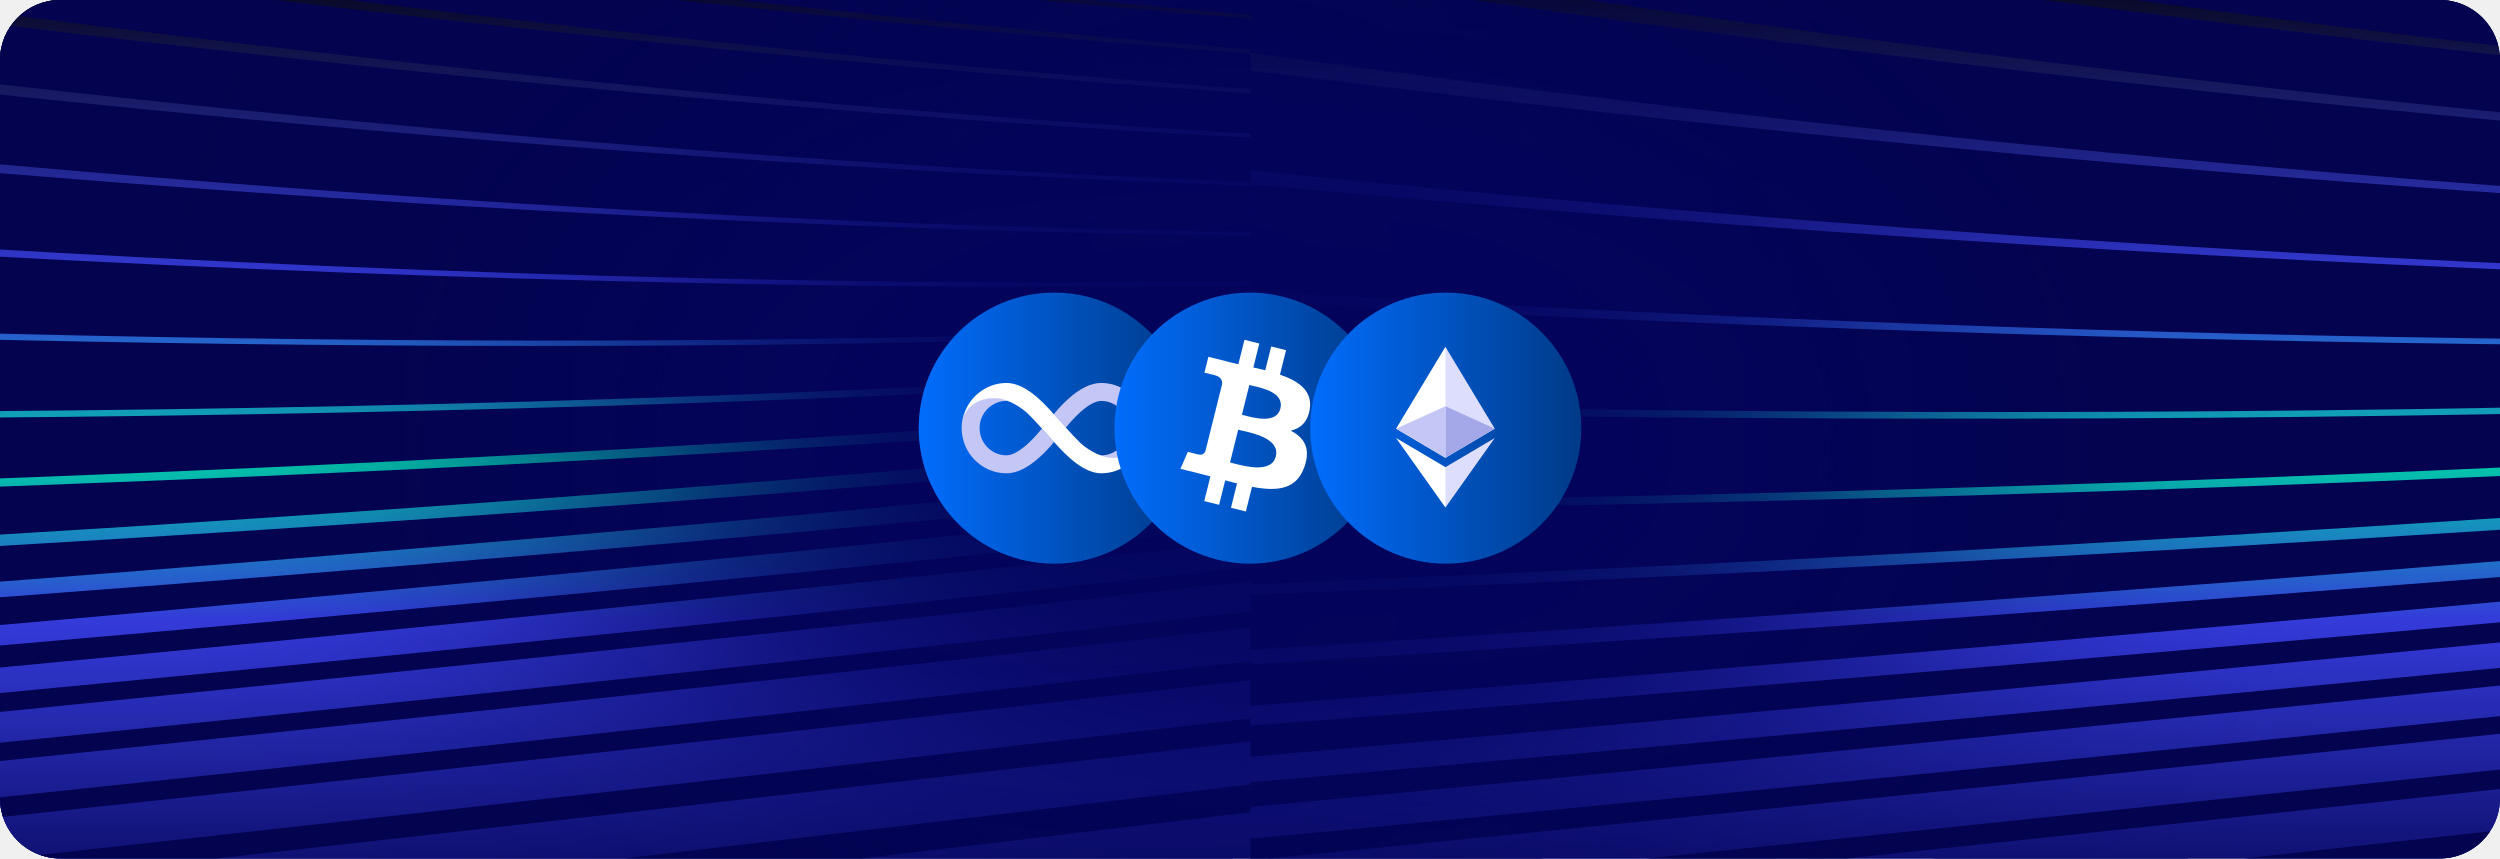
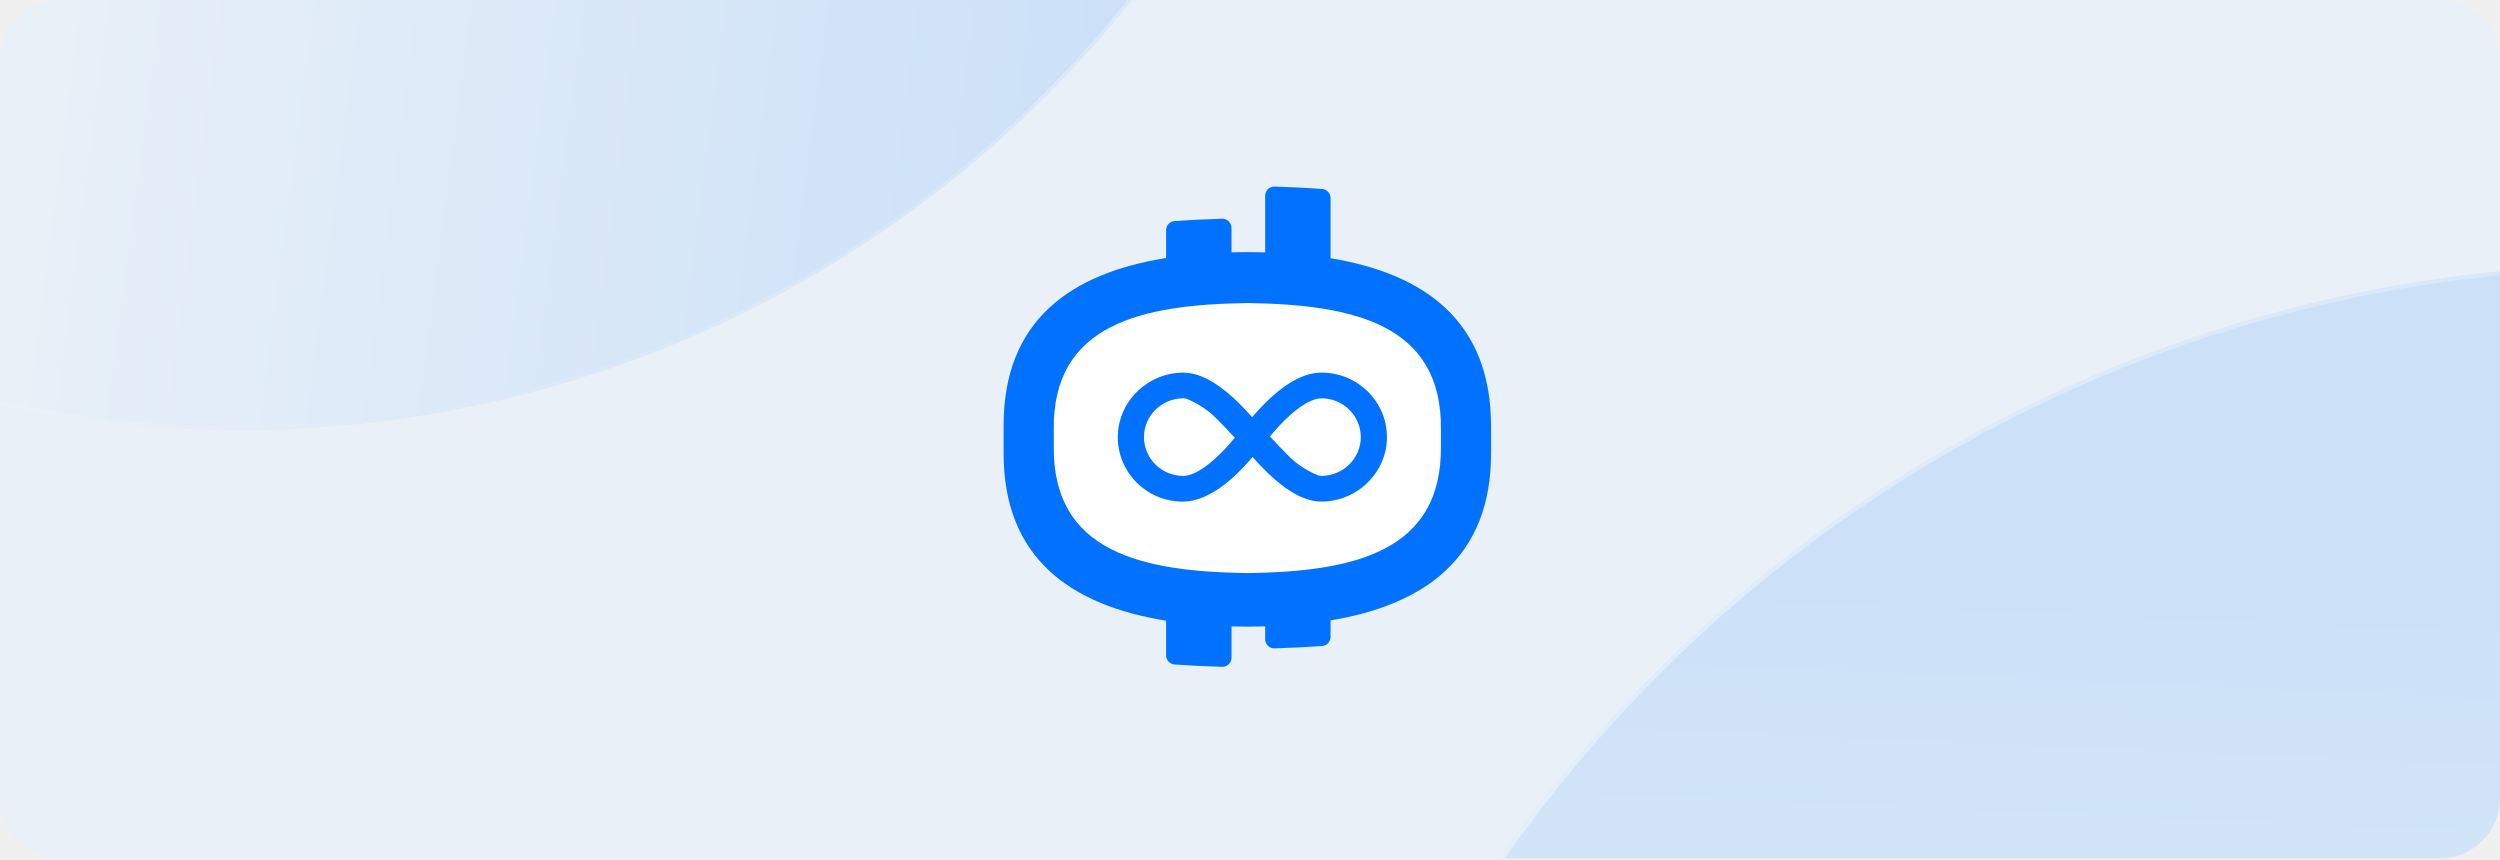
- <svg xmlns="http://www.w3.org/2000/svg" width="332" height="114" fill="none">
-   <g clip-path="url(#a)">
-     <rect width="332" height="114" fill="#03035C" rx="8" />
-     <g clip-path="url(#b)">
-       <path fill="url(#c)" d="M0 0h294.748v165.073H0z" transform="translate(-131 -26)" />
-       <path fill="url(#d)" d="M0 0h297.276v165.073H0z" transform="translate(-131 -26)" />
-       <path fill="#03035C" d="M270.284-6.445c22.806-1.96 4.375-9.547-47.038-19.555h-2.05c44.742 8.409 61.908 14.858 43.971 16.87C239.57-6.246 144.549-12.64 34.091-26H26.81C139.956-11.3 240.078-3.848 270.284-6.445ZM109.823 139.073c71.473-9.422 130.561-17.356 180.709-24.215v-5.459c-60.004 8.172-132.857 17.837-224.418 29.674h43.709ZM275.051-3.405C304.283-5.325 286.36-14.182 229.423-26h-2.601c50.73 10.078 68.231 17.701 44.683 19.735C239.947-3.545 137.049-11.01 20.282-26h-8.7C130.479-9.582 238.466-.993 275.052-3.405Zm15.481 142.478v-2.5c-5.276.821-10.669 1.654-16.149 2.5h16.149Zm-288.29 0c122.466-14.927 214.986-26.565 288.29-36.089V98.43c-80.819 10.544-185.244 23.595-327.403 40.643H2.242Zm215.945 0c26.063-3.759 50.091-7.247 72.345-10.503v-6.566a34044.262 34044.262 0 0 1-119.979 17.069h47.634Zm-320.313 0c176.249-20.047 300.021-34.806 392.658-46.426v-3.8c-98.436 12.493-232.573 28.436-427.415 50.226h34.757Zm-153.493-4.117C5.298 108.637 173.868 89.983 290.532 75.697v-2.664C174.275 87.569 4.845 106.236-255.619 131.707v3.249Zm0-16.384C4.553 95.242 175.409 77.095 290.532 62.573v-1.931c-114.353 14.7-286.89 32.537-546.151 53.77v4.16Zm53.995 20.501C28.931 114.458 181.673 97.01 290.532 83.618V80.44c-113.612 14.22-276.078 32.713-524.648 58.634h32.492Zm-53.995-12.702c260.65-24.945 430.141-43.303 546.151-57.638v-2.258C175.074 81.053 4.386 99.32-255.619 122.935v3.436Zm446.494-151.83c-.218-.172-.596-.352-1.12-.541h-7.02c-1.28 1.88-27.778 1.973-66.676 0h-4.87c49.291 2.987 82.971 3.115 79.686.54Zm9.579 1.423c-.277-.55-2.282-1.217-5.727-1.964h-4.376c.596.206 1.018.404 1.25.593 3.387 2.702-31.135 2.636-81.938-.44-.828-.048-1.642-.105-2.471-.153h-3.983c1.279.088 2.544.18 3.823.268 55.483 3.791 94.803 4.38 93.422 1.696ZM167.632-26H134.04c15.306.448 27.022.43 33.592 0Zm14.332 0h-12.065c-6.948.654-21.861.69-41.979 0h-7.428c35.453 1.727 59.568 1.656 61.472 0Zm28.258 3.55c.29-.888-3.983-2.113-11.92-3.55h-2.82c3.46.764 5.466 1.454 5.742 2.02 1.439 2.822-38.84 2.285-95.936-1.598-2.021-.137-4.027-.282-6.033-.422h-3.72c2.18.167 4.346.338 6.526.505 61.952 4.692 107.26 5.813 108.161 3.045Zm9.811 1.753c1.483-1.173-5.451-3.05-18.809-5.303h-1.875c7.835 1.459 12.021 2.706 11.716 3.62-.96 2.909-47.46 1.832-111.214-2.974-2.79-.211-5.552-.43-8.314-.646h-3.692c2.66.228 5.32.453 7.995.677 68.783 5.72 120.632 7.46 124.193 4.626Zm36.529 8.76c12.733-1.885-3.925-7.218-42.881-14.063h-1.322c31.891 5.522 46.093 9.894 36.92 11.726-15.16 3.031-92.331-1.2-186.843-11.142-1.831-.193-3.648-.39-5.48-.584h-5.334c.872.101 1.73.202 2.616.303 99.483 11.335 183.122 16.598 202.324 13.76Zm-8.358-2.46c8.91-1.775-5.829-6.116-38.229-11.603h-1.163c25.408 4.305 37.357 7.763 31.397 9.433-10.785 3.044-79.351-.233-165.592-8.642-2.689-.264-5.349-.527-7.995-.791h-4.709c1.904.206 3.823.409 5.742.61 91.372 9.67 166.129 13.87 180.549 10.993Zm15.8 5.11c17.356-1.947-.552-8.361-45.918-16.713h-1.643c38.418 6.893 54.393 12.258 41.253 14.204C237.52-8.81 150.959-14.13 47.871-25.806c-.552-.067-1.104-.133-1.671-.194h-6.193C147.065-12.925 239.498-6.537 264.005-9.287Zm-24.812-7.39c5.77-1.617-6.571-5.053-32.401-9.323h-1.177c19.085 3.22 28.49 5.86 25.089 7.32-7.036 3.022-67.621.584-145.998-6.472-3.096-.281-6.163-.563-9.245-.848h-4.2c2.529.255 5.072.505 7.63.756 83.553 8.189 150.039 11.462 160.302 8.567Zm-9.449-2.1c3.3-1.42-6.366-4.03-25.786-7.223h-1.396c13.155 2.276 19.9 4.178 18.374 5.386-3.751 2.979-57.024 1.266-127.9-4.595-3.14-.26-6.266-.523-9.376-.791h-3.823c2.776.26 5.567.518 8.358.769 75.993 6.88 134.863 9.331 141.549 6.454ZM-255.619 93.44C.161 80.08 179.682 63.308 290.532 47.84v-1.49C178.301 61.745-3.218 76.363-255.619 83.196V93.44ZM236.735-26h-3.198c33.069 6.963 52.213 12.767 56.995 16.73v-1.621c-9.187-4.038-27.08-9.178-53.797-15.11Zm-299.564 0H-82.58C53.555-1.67 198.579 12.394 270.37 11.037c7.646-.146 14.347-.449 20.161-.884V6.705c-3.881.272-8.213.478-13.024.61C214.045 9.068 75.33-3.457-62.829-26Zm339.13 22.793C238.145-.681 127.106-9.279 4.315-26H-6.136C117.963-7.767 234.235 2.039 277.973-.154c5.248-.263 9.405-.68 12.559-1.225v-4.38c-2.049 1.177-6.686 2.056-14.231 2.552ZM-36.371-26h-15.776C80.723-3.818 215.237 8.708 276.287 7.043c5.364-.145 10.088-.387 14.245-.72V2.925c-3.154.277-6.716.492-10.713.642C225.891 5.606 97.177-5.51-36.371-26ZM-255.619 110.98c259.371-21.154 432.234-39.07 546.151-53.87v-1.692C177.72 70.255 2.622 87.496-255.619 105.447v5.534ZM245.239-26h-3.983c23.431 5.294 39.799 9.947 49.276 13.751v-.742c-10.001-3.752-25.016-8.124-45.293-13.01Zm34.9 0h-7.181c6.512 1.937 12.356 3.805 17.574 5.593v-2.03c-.727-.264-1.468-.527-2.224-.795A473.027 473.027 0 0 0 280.139-26Zm-24.987 0h-4.87c17.385 4.262 30.729 8.123 40.25 11.524v-.866c-8.983-3.224-20.714-6.792-35.38-10.658Zm31.862 0c1.192.395 2.37.79 3.518 1.186V-26h-3.518Zm-19.23.303c-.335-.101-.698-.202-1.047-.303h-5.96c11.876 3.194 21.775 6.177 29.755 8.927v-1.305c-6.468-2.302-14.012-4.744-22.748-7.319ZM-14.316-26h-12.75C101.711-5.847 226.763 5.264 278.554 3.322c4.607-.172 8.576-.435 11.977-.778V-.914c-3.038.422-6.788.756-11.309.985C233.668 2.368 114.097-7.447-14.316-26Zm-241.303 57.163V49.28c75.475 3.55 152.154 5.474 226.724 5.435 140.739-.07 248.245-7.662 319.427-18.154v-1.981c-52.285 6.854-125.836 11.392-220.435 11.357-102.7-.044-216.613-5.413-325.716-14.775Zm0 19.695v16.104c25.354.194 50.576.247 75.575.149 213.481-.838 372.329-12.544 470.576-26.999v-1.7C218.129 48.284 110.681 55.41-30.245 55.595c-73.418.096-149.537-1.573-225.374-4.736Zm0 17.38V81.82c252.006-6.708 434.763-21.938 546.151-37.982V42.3c-99.788 13.782-258.68 24.924-473.915 25.964-23.833.115-47.935.105-72.236-.025Zm0 34.629C2.574 84.86 178.301 67.333 290.532 52.234v-1.542C179.086 65.695.608 81.989-255.619 95.289v7.578Zm0-92.38v18.325C-148.497 39.106-33.842 45.116 70.387 45.23c95.094.106 168.761-4.801 220.145-12.178v-2.337c-37.488 4.569-87.956 7.407-151.754 7.376-118.83-.057-264.601-10.368-394.397-27.604ZM-134.858-26h-32.691C-27.604 3.036 143.648 20.724 243.756 20.03c18.577-.128 34.086-.835 46.776-2.004v-3.47c-8.431.602-18.199.993-29.42 1.133C173.301 16.796 10.578 1.024-134.858-26Zm-50.307 0h-43.481c140.32 31.637 328.977 51.535 448.709 51.183 28.708-.083 52.067-1.252 70.469-3.22v-3.339c-12.661 1.028-27.821 1.66-45.701 1.793C140.9 21.184-37.144 3.483-185.165-26Zm-70.454 16.528V7.096C-129.794 25.89 17.768 37.37 138.473 37.502c64.568.075 115.196-3.035 152.059-8.013V26.76c-26.586 2.904-60.963 4.643-103.611 4.679-125.691.105-300.276-15.492-442.54-40.912ZM-94.995-26h-25.221C18.334.607 175.409 16.374 259.963 15.342c11.832-.145 21.978-.584 30.569-1.278v-3.489c-5.582.37-11.876.633-18.94.769C196.994 12.785 47.145-1.283-94.995-26Zm-155.26 0h-5.364v12.082c136.031 27.551 314.218 44.888 441.9 44.857 43.433-.014 78.029-1.938 104.251-5.14v-3.085c-18.548 1.762-41.616 2.812-69.554 2.909C96.654 26.049-100.352 6.133-250.255-26Z" />
-       <path fill="url(#e)" d="M0 0h294.748v165.073H0z" transform="translate(166.068 -26)" />
-       <g clip-path="url(#f)">
-         <path fill="#03035C" d="M567.352-6.445c22.807-1.96 4.375-9.547-47.038-19.555h-2.049c44.741 8.409 61.908 14.858 43.97 16.87C536.638-6.246 441.617-12.64 331.16-26h-7.283C437.024-11.3 537.147-3.848 567.352-6.445ZM406.891 139.073c71.473-9.422 130.561-17.356 180.709-24.215v-5.459c-60.003 8.172-132.857 17.837-224.418 29.674h43.709ZM572.12-3.405c29.231-1.92 11.309-10.777-45.628-22.595h-2.602C574.62-15.922 592.121-8.3 568.573-6.265 537.016-3.545 434.117-11.01 317.351-26h-8.7C427.547-9.582 535.533-.993 572.12-3.405Zm15.48 142.478v-2.5c-5.276.821-10.669 1.654-16.149 2.5H587.6Zm-288.29 0c122.466-14.927 214.986-26.565 288.29-36.089V98.43c-80.819 10.544-185.244 23.595-327.402 40.643h39.112Zm215.946 0c26.062-3.759 50.09-7.247 72.344-10.503v-6.566a34040.927 34040.927 0 0 1-119.978 17.069h47.634Zm-320.314 0c176.249-20.047 300.022-34.806 392.658-46.426v-3.8c-98.436 12.493-232.572 28.436-427.415 50.226h34.757ZM41.45 134.956c260.916-26.319 429.486-44.973 546.15-59.259v-2.664c-116.257 14.536-285.686 33.203-546.15 58.674v3.249Zm0-16.384c260.172-23.33 431.027-41.477 546.15-55.999v-1.931c-114.353 14.7-286.89 32.537-546.15 53.77v4.16Zm53.994 20.501C326 114.458 478.742 97.01 587.6 83.618V80.44c-113.611 14.22-276.078 32.713-524.648 58.634h32.492ZM41.45 126.371C302.1 101.426 471.59 83.068 587.6 68.733v-2.258C472.143 81.053 301.454 99.32 41.45 122.935v3.436Zm446.493-151.83c-.218-.172-.596-.352-1.119-.541h-7.021c-1.279 1.88-27.778 1.973-66.676 0h-4.869c49.291 2.987 82.97 3.115 79.685.54Zm9.579 1.423c-.276-.55-2.282-1.217-5.727-1.964h-4.375c.596.206 1.017.404 1.25.593 3.387 2.702-31.136 2.636-81.939-.44-.828-.048-1.642-.105-2.471-.153h-3.982c1.279.088 2.543.18 3.822.268 55.484 3.791 94.803 4.38 93.422 1.696ZM464.7-26h-33.592c15.306.448 27.022.43 33.592 0Zm14.332 0h-12.064c-6.948.654-21.862.69-41.98 0h-7.427c35.452 1.727 59.567 1.656 61.471 0Zm28.258 3.55c.291-.888-3.983-2.113-11.919-3.55h-2.82c3.459.764 5.465 1.454 5.741 2.02 1.439 2.822-38.839 2.285-95.936-1.598-2.02-.137-4.026-.282-6.032-.422h-3.721c2.18.167 4.346.338 6.526.505 61.952 4.692 107.26 5.813 108.161 3.045Zm9.812 1.753c1.482-1.173-5.451-3.05-18.81-5.303h-1.875c7.835 1.459 12.021 2.706 11.716 3.62-.959 2.909-47.459 1.832-111.213-2.974-2.791-.211-5.553-.43-8.315-.646h-3.692c2.66.228 5.32.453 7.995.677 68.783 5.72 120.633 7.46 124.194 4.626Zm36.528 8.76c12.734-1.885-3.924-7.218-42.88-14.063h-1.323c31.891 5.522 46.093 9.894 36.921 11.726-15.161 3.031-92.332-1.2-186.843-11.142-1.832-.193-3.649-.39-5.48-.584h-5.335c.872.101 1.73.202 2.616.303C450.79-14.362 534.428-9.099 553.63-11.937Zm-8.358-2.46c8.911-1.775-5.829-6.116-38.229-11.603h-1.163c25.409 4.305 37.357 7.763 31.397 9.433-10.785 3.044-79.351-.233-165.591-8.642-2.69-.264-5.35-.527-7.995-.791h-4.71c1.905.206 3.823.409 5.742.61 91.372 9.67 166.13 13.87 180.549 10.993Zm15.801 5.11c17.355-1.947-.553-8.361-45.919-16.713h-1.643c38.419 6.893 54.393 12.258 41.253 14.204-20.176 2.987-106.736-2.333-209.824-14.01-.553-.067-1.105-.133-1.672-.194h-6.192C444.132-12.925 536.565-6.537 561.073-9.287Zm-24.813-7.39c5.771-1.617-6.57-5.053-32.4-9.323h-1.178c19.086 3.22 28.491 5.86 25.089 7.32-7.035 3.022-67.62.584-145.998-6.472a4908.9 4908.9 0 0 1-9.244-.848h-4.201c2.529.255 5.073.505 7.631.756 83.552 8.189 150.039 11.462 160.301 8.567Zm-9.448-2.1c3.299-1.42-6.367-4.03-25.787-7.223h-1.395c13.155 2.276 19.899 4.178 18.373 5.386-3.75 2.979-57.024 1.266-127.901-4.595-3.139-.26-6.264-.523-9.375-.791h-3.823c2.776.26 5.567.518 8.358.769 75.993 6.88 134.863 9.331 141.55 6.454ZM41.45 93.44c255.779-13.36 435.3-30.133 546.15-45.6v-1.49C475.37 61.745 293.851 76.363 41.45 83.196V93.44ZM533.803-26h-3.197c33.069 6.963 52.212 12.767 56.994 16.73v-1.621c-9.186-4.038-27.08-9.178-53.797-15.11ZM234.24-26h-19.752C350.623-1.67 495.647 12.394 567.439 11.037c7.646-.146 14.347-.449 20.161-.884V6.705c-3.881.272-8.212.478-13.024.61C511.113 9.068 372.398-3.457 234.24-26ZM573.37-3.207C535.213-.681 424.174-9.279 301.383-26h-10.451C415.031-7.767 531.303 2.039 575.041-.154c5.248-.263 9.405-.68 12.559-1.225v-4.38c-2.049 1.177-6.686 2.056-14.23 2.552ZM260.697-26h-15.775C377.791-3.818 512.305 8.708 573.355 7.043c5.364-.145 10.088-.387 14.245-.72V2.925c-3.154.277-6.715.492-10.712.642C522.96 5.606 394.245-5.51 260.697-26ZM41.45 110.98c259.371-21.154 432.233-39.07 546.15-53.87v-1.692C474.788 70.255 299.69 87.496 41.45 105.447v5.534ZM542.307-26h-3.983c23.432 5.294 39.799 9.947 49.276 13.751v-.742c-10-3.752-25.016-8.124-45.293-13.01Zm34.9 0h-7.18c6.512 1.937 12.355 3.805 17.573 5.593v-2.03c-.726-.264-1.468-.527-2.224-.795A470.147 470.147 0 0 0 577.207-26Zm-24.987 0h-4.869c17.385 4.262 30.728 8.123 40.249 11.524v-.866c-8.983-3.224-20.713-6.792-35.38-10.658Zm31.863 0c1.192.395 2.369.79 3.517 1.186V-26h-3.517Zm-19.231.303c-.334-.101-.698-.202-1.047-.303h-5.959c11.875 3.194 21.774 6.177 29.754 8.927v-1.305c-6.468-2.302-14.012-4.744-22.748-7.319ZM282.753-26h-12.751C398.78-5.847 523.832 5.264 575.623 3.322c4.608-.172 8.576-.435 11.977-.778V-.914c-3.038.422-6.788.756-11.308.985C530.736 2.368 411.165-7.447 282.753-26ZM41.45 31.163V49.28c75.474 3.55 152.153 5.474 226.723 5.435 140.739-.07 248.246-7.662 319.427-18.154v-1.981c-52.285 6.854-125.836 11.392-220.435 11.357-102.7-.044-216.612-5.413-325.715-14.775Zm0 19.695v16.104c25.353.194 50.575.247 75.574.149 213.482-.838 372.329-12.544 470.576-26.999v-1.7c-72.402 9.872-179.851 16.998-320.777 17.183-73.417.096-149.537-1.573-225.373-4.736Zm0 17.38V81.82c252.005-6.708 434.763-21.938 546.15-37.982V42.3c-99.788 13.782-258.679 24.924-473.915 25.964-23.833.115-47.934.105-72.235-.025Zm0 34.629C299.642 84.86 475.37 67.333 587.6 52.234v-1.542C476.154 65.695 297.677 81.989 41.45 95.289v7.578Zm0-92.38v18.325C148.57 39.106 263.227 45.116 367.456 45.23c95.093.106 168.76-4.801 220.144-12.178v-2.337c-37.487 4.569-87.956 7.407-151.753 7.376-118.831-.057-264.601-10.368-394.397-27.604ZM162.21-26h-32.691C269.464 3.036 440.716 20.724 540.824 20.03c18.577-.128 34.087-.835 46.776-2.004v-3.47c-8.43.602-18.198.993-29.42 1.133C470.369 16.796 307.647 1.024 162.21-26Zm-50.307 0h-43.48C208.741 5.637 397.4 25.535 517.13 25.183c28.708-.083 52.067-1.252 70.469-3.22v-3.339c-12.66 1.028-27.821 1.66-45.7 1.793C437.969 21.184 259.924 3.483 111.903-26ZM41.45-9.472V7.096C167.275 25.89 314.836 37.37 435.54 37.502c64.568.075 115.197-3.035 152.059-8.013V26.76c-26.586 2.904-60.963 4.643-103.611 4.679-125.691.105-300.276-15.492-442.54-40.912ZM202.073-26h-25.221C315.403.607 472.477 16.374 557.032 15.342c11.832-.145 21.978-.584 30.568-1.278v-3.489c-5.581.37-11.875.633-18.94.769C494.063 12.785 344.213-1.283 202.073-26Zm-155.26 0H41.45v12.082c136.03 27.551 314.217 44.888 441.9 44.857 43.433-.014 78.028-1.938 104.25-5.14v-3.085c-18.547 1.762-41.616 2.812-69.553 2.909C393.722 26.049 196.717 6.133 46.813-26Z" />
-       </g>
-       <path fill="#010104" d="M0 0h332v114H0z" opacity=".15" />
-       <g fill="#03035C" filter="url(#g)">
-         <ellipse cx="165" cy="59.5" rx="24" ry="64.5" />
-         <ellipse cx="165" cy="59.5" rx="24" ry="64.5" />
-       </g>
-       <g fill="#03035C" filter="url(#h)">
-         <ellipse cx="165" cy="59.5" rx="90.421" ry="64.5" />
-         <ellipse cx="165" cy="59.5" rx="90.421" ry="64.5" />
-       </g>
+ <svg xmlns="http://www.w3.org/2000/svg" width="416" height="143" viewBox="0 0 416 143" fill="none">
+   <g clip-path="url(#clip0_15_704)">
+     <rect width="416" height="142.843" rx="10.024" fill="#E9F0F7" />
+     <g opacity="0.75" filter="url(#filter0_b_15_704)">
+       <rect x="306.699" y="-90.213" width="379.445" height="379.445" rx="189.722" transform="rotate(140.977 306.699 -90.2134)" fill="url(#paint0_linear_15_704)" fill-opacity="0.44" />
+       <rect x="306.299" y="-90.255" width="378.876" height="378.876" rx="189.438" transform="rotate(140.977 306.299 -90.2552)" stroke="url(#paint1_linear_15_704)" stroke-opacity="0.6" stroke-width="0.568" />
    </g>
-     <circle cx="140" cy="56.856" r="18" fill="url(#i)" />
-     <path fill="#C4C7F6" d="M146.245 50.856c-1.364 0-2.853.726-4.43 2.165a17.673 17.673 0 0 0-1.877 1.99s.763.863 1.602 1.789a18.38 18.38 0 0 1 1.864-2.015c1.402-1.276 2.315-1.54 2.841-1.54 1.964 0 3.566 1.615 3.566 3.617a3.616 3.616 0 0 1-3.566 3.616c-.088 0-.213-.012-.338-.037.575.263 1.188.45 1.777.45 3.603 0 4.304-2.44 4.354-2.615.1-.45.163-.913.163-1.401-.025-3.329-2.678-6.019-5.956-6.019ZM133.656 62.856c1.364 0 2.853-.726 4.43-2.165a17.765 17.765 0 0 0 1.877-1.99s-.763-.863-1.602-1.789a18.372 18.372 0 0 1-1.864 2.015c-1.402 1.276-2.315 1.539-2.841 1.539-1.964 0-3.566-1.614-3.566-3.616a3.616 3.616 0 0 1 3.566-3.617c.088 0 .213.013.338.038-.575-.263-1.188-.45-1.777-.45-3.603 0-4.304 2.44-4.354 2.615-.1.45-.163.913-.163 1.401.013 3.316 2.678 6.019 5.956 6.019Z" />
-     <path fill="#fff" fill-rule="evenodd" d="M132.23 52.883c1.852.05 3.779 1.577 4.167 1.952.922.888 1.793 1.88 1.951 2.06l.026.03c.838.926 1.601 1.79 1.601 1.79l.013-.013c1.714 1.964 4.004 4.154 6.281 4.154 2.791-.013 5.143-1.977 5.769-4.617-.063.187-.989 2.652-4.367 2.565-1.84-.05-3.767-1.564-4.155-1.94a35.934 35.934 0 0 1-1.964-2.077c-.838-.926-1.602-1.79-1.602-1.79-.012 0-.012.013-.012.013-1.702-1.977-3.992-4.154-6.269-4.154-2.791.012-5.143 1.965-5.769 4.592.075-.313 1.039-2.64 4.33-2.565Zm-4.342 2.578v-.025c.012.012.012.025 0 .025Z" clip-rule="evenodd" />
-     <path fill="url(#j)" d="M183.461 61.21c-2.404 9.643-12.17 15.512-21.815 13.107-9.64-2.404-15.508-12.171-13.103-21.813 2.403-9.645 12.17-15.514 21.811-13.11 9.643 2.405 15.511 12.173 13.107 21.816Z" />
-     <path fill="#fff" fill-rule="evenodd" d="M173.939 54.291c.358-2.395-1.465-3.683-3.959-4.541l.809-3.245-1.975-.492-.788 3.159a80.836 80.836 0 0 0-1.582-.373l.793-3.18-1.974-.492-.81 3.244a67.07 67.07 0 0 1-1.261-.297l.002-.01-2.723-.68-.526 2.11s1.466.335 1.435.356c.8.2.944.73.92 1.149l-.921 3.697c.055.014.126.034.205.065l-.057-.014a19.27 19.27 0 0 0-.152-.037l-1.291 5.178c-.098.243-.346.608-.906.47.02.028-1.435-.359-1.435-.359l-.981 2.261 2.571.64c.281.071.559.144.835.216.192.05.383.1.573.148l-.817 3.282 1.972.492.81-3.247c.539.147 1.062.282 1.574.409l-.807 3.231 1.976.493.817-3.276c3.368.637 5.901.38 6.967-2.666.858-2.453-.043-3.868-1.815-4.79 1.29-.298 2.263-1.147 2.522-2.9h-.001Zm-4.513 6.329c-.56 2.25-4.082 1.32-5.694.894-.145-.038-.274-.073-.385-.1l1.085-4.348c.134.034.299.07.485.112 1.667.375 5.083 1.141 4.509 3.442Zm-4.174-5.46c1.343.359 4.274 1.141 4.785-.904.521-2.092-2.327-2.723-3.719-3.03-.156-.035-.294-.066-.407-.094l-.983 3.944c.093.023.201.052.324.084Z" clip-rule="evenodd" />
-     <circle cx="192" cy="56.856" r="18" fill="url(#k)" />
-     <path fill="#DDDEFE" d="m191.951 46.056-.143.486v14.113l.143.143 6.551-3.873-6.551-10.87Z" />
-     <path fill="#fff" d="m191.951 46.056-6.551 10.87 6.551 3.872V46.056Z" />
-     <path fill="#DDDEFE" d="m191.951 62.038-.081.098v5.027l.081.236 6.555-9.232-6.555 3.87Z" />
-     <path fill="#fff" d="M191.951 67.399v-5.361l-6.551-3.87 6.551 9.23Z" />
-     <path fill="#A4A8E8" d="m191.951 60.798 6.551-3.873-6.551-2.977v6.85Z" />
-     <path fill="#C4C7F6" d="m185.4 56.925 6.551 3.873v-6.85l-6.551 2.977Z" />
+     <g opacity="0.75" filter="url(#filter1_b_15_704)">
+       <rect x="208" y="44" width="462.125" height="462.125" rx="231.062" fill="url(#paint2_linear_15_704)" fill-opacity="0.44" />
+       <rect x="208.346" y="44.346" width="461.433" height="461.433" rx="230.716" stroke="url(#paint3_linear_15_704)" stroke-opacity="0.6" stroke-width="0.692" />
+     </g>
+     <path fill-rule="evenodd" clip-rule="evenodd" d="M221.406 103.231V105.972C221.406 106.771 220.793 107.436 219.997 107.493C217.411 107.677 214.773 107.806 212.094 107.889C211.234 107.916 210.525 107.224 210.525 106.363V104.225C209.552 104.253 208.57 104.268 207.58 104.27C206.686 104.268 205.799 104.256 204.92 104.233V109.432C204.92 110.292 204.211 110.984 203.352 110.958C200.674 110.877 198.036 110.752 195.45 110.571C194.653 110.516 194.038 109.85 194.038 109.051V103.281C178.279 100.753 166.931 92.968 167 75.275V70.944C166.931 53.216 178.279 45.451 194.038 42.934V38.304C194.038 37.505 194.653 36.839 195.45 36.783C198.036 36.603 200.674 36.478 203.352 36.397C204.211 36.371 204.92 37.063 204.92 37.923V41.986C205.799 41.963 206.686 41.951 207.58 41.95C208.57 41.95 209.552 41.962 210.525 41.989V32.57C210.525 31.709 211.234 31.017 212.094 31.044C214.773 31.127 217.411 31.256 219.997 31.44C220.793 31.497 221.406 32.162 221.406 32.96V42.97C236.977 45.538 248.115 53.364 248.115 70.944V75.275C248.184 92.852 236.984 100.651 221.406 103.231Z" fill="#0172FF" />
+     <path fill-rule="evenodd" clip-rule="evenodd" d="M239.766 74.183V71.526C240.012 53.891 225.115 50.67 207.598 50.428C190 50.67 175.104 53.891 175.349 71.526V74.183C175.104 91.899 190 95.12 207.598 95.362C225.115 95.12 240.012 91.899 239.766 74.183Z" fill="white" />
+     <path fill-rule="evenodd" clip-rule="evenodd" d="M208.36 69.421C205.241 65.895 201.059 62 196.886 62C191.841 62 187.442 65.545 186.298 70.242C186.386 69.933 187.988 65.63 194.009 65.63C197.066 65.63 200.295 67.659 201.88 69.131C203.612 70.742 208.374 75.982 208.395 76.006L208.395 76.007L208.395 76.007C208.384 75.994 207.013 74.485 205.475 72.839C204.645 73.84 203.447 75.203 202.071 76.427C199.506 78.709 197.839 79.187 196.886 79.187C193.289 79.187 190.355 76.292 190.355 72.733C190.355 69.175 193.286 66.301 196.886 66.279C197.017 66.279 197.174 66.293 197.366 66.327C196.285 65.906 195.135 65.63 194.009 65.63C187.991 65.63 186.386 69.931 186.299 70.242C186.103 71.042 186 71.876 186 72.732C186 78.651 190.81 83.466 196.809 83.466C199.31 83.466 202.111 82.164 204.996 79.598C206.359 78.386 207.542 77.089 208.43 76.046C211.548 79.571 215.731 83.466 219.903 83.466C224.948 83.466 229.347 79.92 230.491 75.223C230.481 75.259 230.45 75.349 230.394 75.481C230.45 75.35 230.48 75.261 230.491 75.225C230.686 74.424 230.789 73.59 230.789 72.734C230.79 66.815 225.902 62 219.903 62C217.403 62 214.679 63.301 211.794 65.867C210.43 67.08 209.248 68.377 208.36 69.421ZM208.395 69.46C208.405 69.472 209.776 70.981 211.314 72.627C212.144 71.627 213.342 70.263 214.718 69.039C217.283 66.757 218.95 66.279 219.903 66.279C223.501 66.279 226.435 69.175 226.435 72.733C226.435 76.272 223.504 79.165 219.903 79.187C219.773 79.187 219.615 79.174 219.423 79.139C220.099 79.403 220.801 79.609 221.508 79.727C218.862 79.286 216.275 77.604 214.909 76.335C213.177 74.724 208.416 69.484 208.395 69.46L208.394 69.46H208.395Z" fill="#0172FF" />
  </g>
  <defs>
-     <linearGradient id="c" x1="147.374" x2="147.374" y1="17.88" y2="150.806" gradientUnits="userSpaceOnUse">
-       <stop stop-color="#010004" />
-       <stop offset=".35" stop-color="#3D45FF" />
-       <stop offset=".525" stop-color="#03E9C6" />
-       <stop offset=".681" stop-color="#3D45FF" />
-       <stop offset="1" stop-color="#03035C" />
+     <filter id="filter0_b_15_704" x="-159.539" y="-317.539" width="398.777" height="398.777" filterUnits="userSpaceOnUse" color-interpolation-filters="sRGB">
+       <feFlood flood-opacity="0" result="BackgroundImageFix" />
+       <feGaussianBlur in="BackgroundImageFix" stdDeviation="4.83" />
+       <feComposite in2="SourceAlpha" operator="in" result="effect1_backgroundBlur_15_704" />
+       <feBlend mode="normal" in="SourceGraphic" in2="effect1_backgroundBlur_15_704" result="shape" />
+     </filter>
+     <filter id="filter1_b_15_704" x="196.235" y="32.235" width="485.655" height="485.655" filterUnits="userSpaceOnUse" color-interpolation-filters="sRGB">
+       <feFlood flood-opacity="0" result="BackgroundImageFix" />
+       <feGaussianBlur in="BackgroundImageFix" stdDeviation="5.883" />
+       <feComposite in2="SourceAlpha" operator="in" result="effect1_backgroundBlur_15_704" />
+       <feBlend mode="normal" in="SourceGraphic" in2="effect1_backgroundBlur_15_704" result="shape" />
+     </filter>
+     <linearGradient id="paint0_linear_15_704" x1="459.09" y1="-80.523" x2="590.347" y2="57.49" gradientUnits="userSpaceOnUse">
+       <stop stop-color="#92C2FA" />
+       <stop offset="1" stop-color="#F0F5F9" />
    </linearGradient>
-     <linearGradient id="d" x1="148.638" x2="148.638" y1="17.88" y2="150.806" gradientUnits="userSpaceOnUse">
-       <stop stop-color="#010004" />
-       <stop offset=".35" stop-color="#3D45FF" />
-       <stop offset=".525" stop-color="#03E9C6" />
-       <stop offset=".681" stop-color="#3D45FF" />
-       <stop offset="1" stop-color="#03035C" />
+     <linearGradient id="paint1_linear_15_704" x1="306.699" y1="-90.213" x2="754.04" y2="174.486" gradientUnits="userSpaceOnUse">
+       <stop stop-color="white" />
+       <stop offset="0.5" stop-color="white" stop-opacity="0" />
+       <stop offset="1" stop-color="white" />
    </linearGradient>
-     <linearGradient id="e" x1="147.374" x2="147.374" y1="17.88" y2="150.806" gradientUnits="userSpaceOnUse">
-       <stop stop-color="#010004" />
-       <stop offset=".35" stop-color="#3D45FF" />
-       <stop offset=".525" stop-color="#03E9C6" />
-       <stop offset=".681" stop-color="#3D45FF" />
-       <stop offset="1" stop-color="#03035C" />
+     <linearGradient id="paint2_linear_15_704" x1="282.916" y1="98.154" x2="273.14" y2="326.362" gradientUnits="userSpaceOnUse">
+       <stop stop-color="#92C2FA" />
+       <stop offset="1" stop-color="#F0F5F9" />
    </linearGradient>
-     <linearGradient id="i" x1="122" x2="158" y1="56.856" y2="56.856" gradientUnits="userSpaceOnUse">
-       <stop stop-color="#016DFC" />
-       <stop offset="1" stop-color="#003A87" />
+     <linearGradient id="paint3_linear_15_704" x1="208" y1="44" x2="752.816" y2="366.377" gradientUnits="userSpaceOnUse">
+       <stop stop-color="white" />
+       <stop offset="0.5" stop-color="white" stop-opacity="0" />
+       <stop offset="1" stop-color="white" />
    </linearGradient>
-     <linearGradient id="j" x1="148.004" x2="184" y1="56.856" y2="56.856" gradientUnits="userSpaceOnUse">
-       <stop stop-color="#016DFC" />
-       <stop offset="1" stop-color="#003A87" />
-     </linearGradient>
-     <linearGradient id="k" x1="174" x2="210" y1="56.856" y2="56.856" gradientUnits="userSpaceOnUse">
-       <stop stop-color="#016DFC" />
-       <stop offset="1" stop-color="#003A87" />
-     </linearGradient>
-     <clipPath id="a">
-       <rect width="332" height="114" fill="#fff" rx="8" />
+     <clipPath id="clip0_15_704">
+       <rect width="416" height="142.843" rx="10.024" fill="white" />
    </clipPath>
-     <clipPath id="b">
-       <path fill="#fff" d="M-76.56-13h483.12v145.345H-76.56z" />
-     </clipPath>
-     <clipPath id="f">
-       <path fill="#fff" d="M166.068-26h297.276v165.073H166.068z" />
-     </clipPath>
-     <filter id="g" width="151.639" height="232.639" x="89.18" y="-56.819" color-interpolation-filters="sRGB" filterUnits="userSpaceOnUse">
-       <feFlood flood-opacity="0" result="BackgroundImageFix" />
-       <feBlend in="SourceGraphic" in2="BackgroundImageFix" result="shape" />
-       <feGaussianBlur result="effect1_foregroundBlur_2413_13335" stdDeviation="25.91" />
-     </filter>
-     <filter id="h" width="284.48" height="232.639" x="22.76" y="-56.819" color-interpolation-filters="sRGB" filterUnits="userSpaceOnUse">
-       <feFlood flood-opacity="0" result="BackgroundImageFix" />
-       <feBlend in="SourceGraphic" in2="BackgroundImageFix" result="shape" />
-       <feGaussianBlur result="effect1_foregroundBlur_2413_13335" stdDeviation="25.91" />
-     </filter>
  </defs>
</svg>
